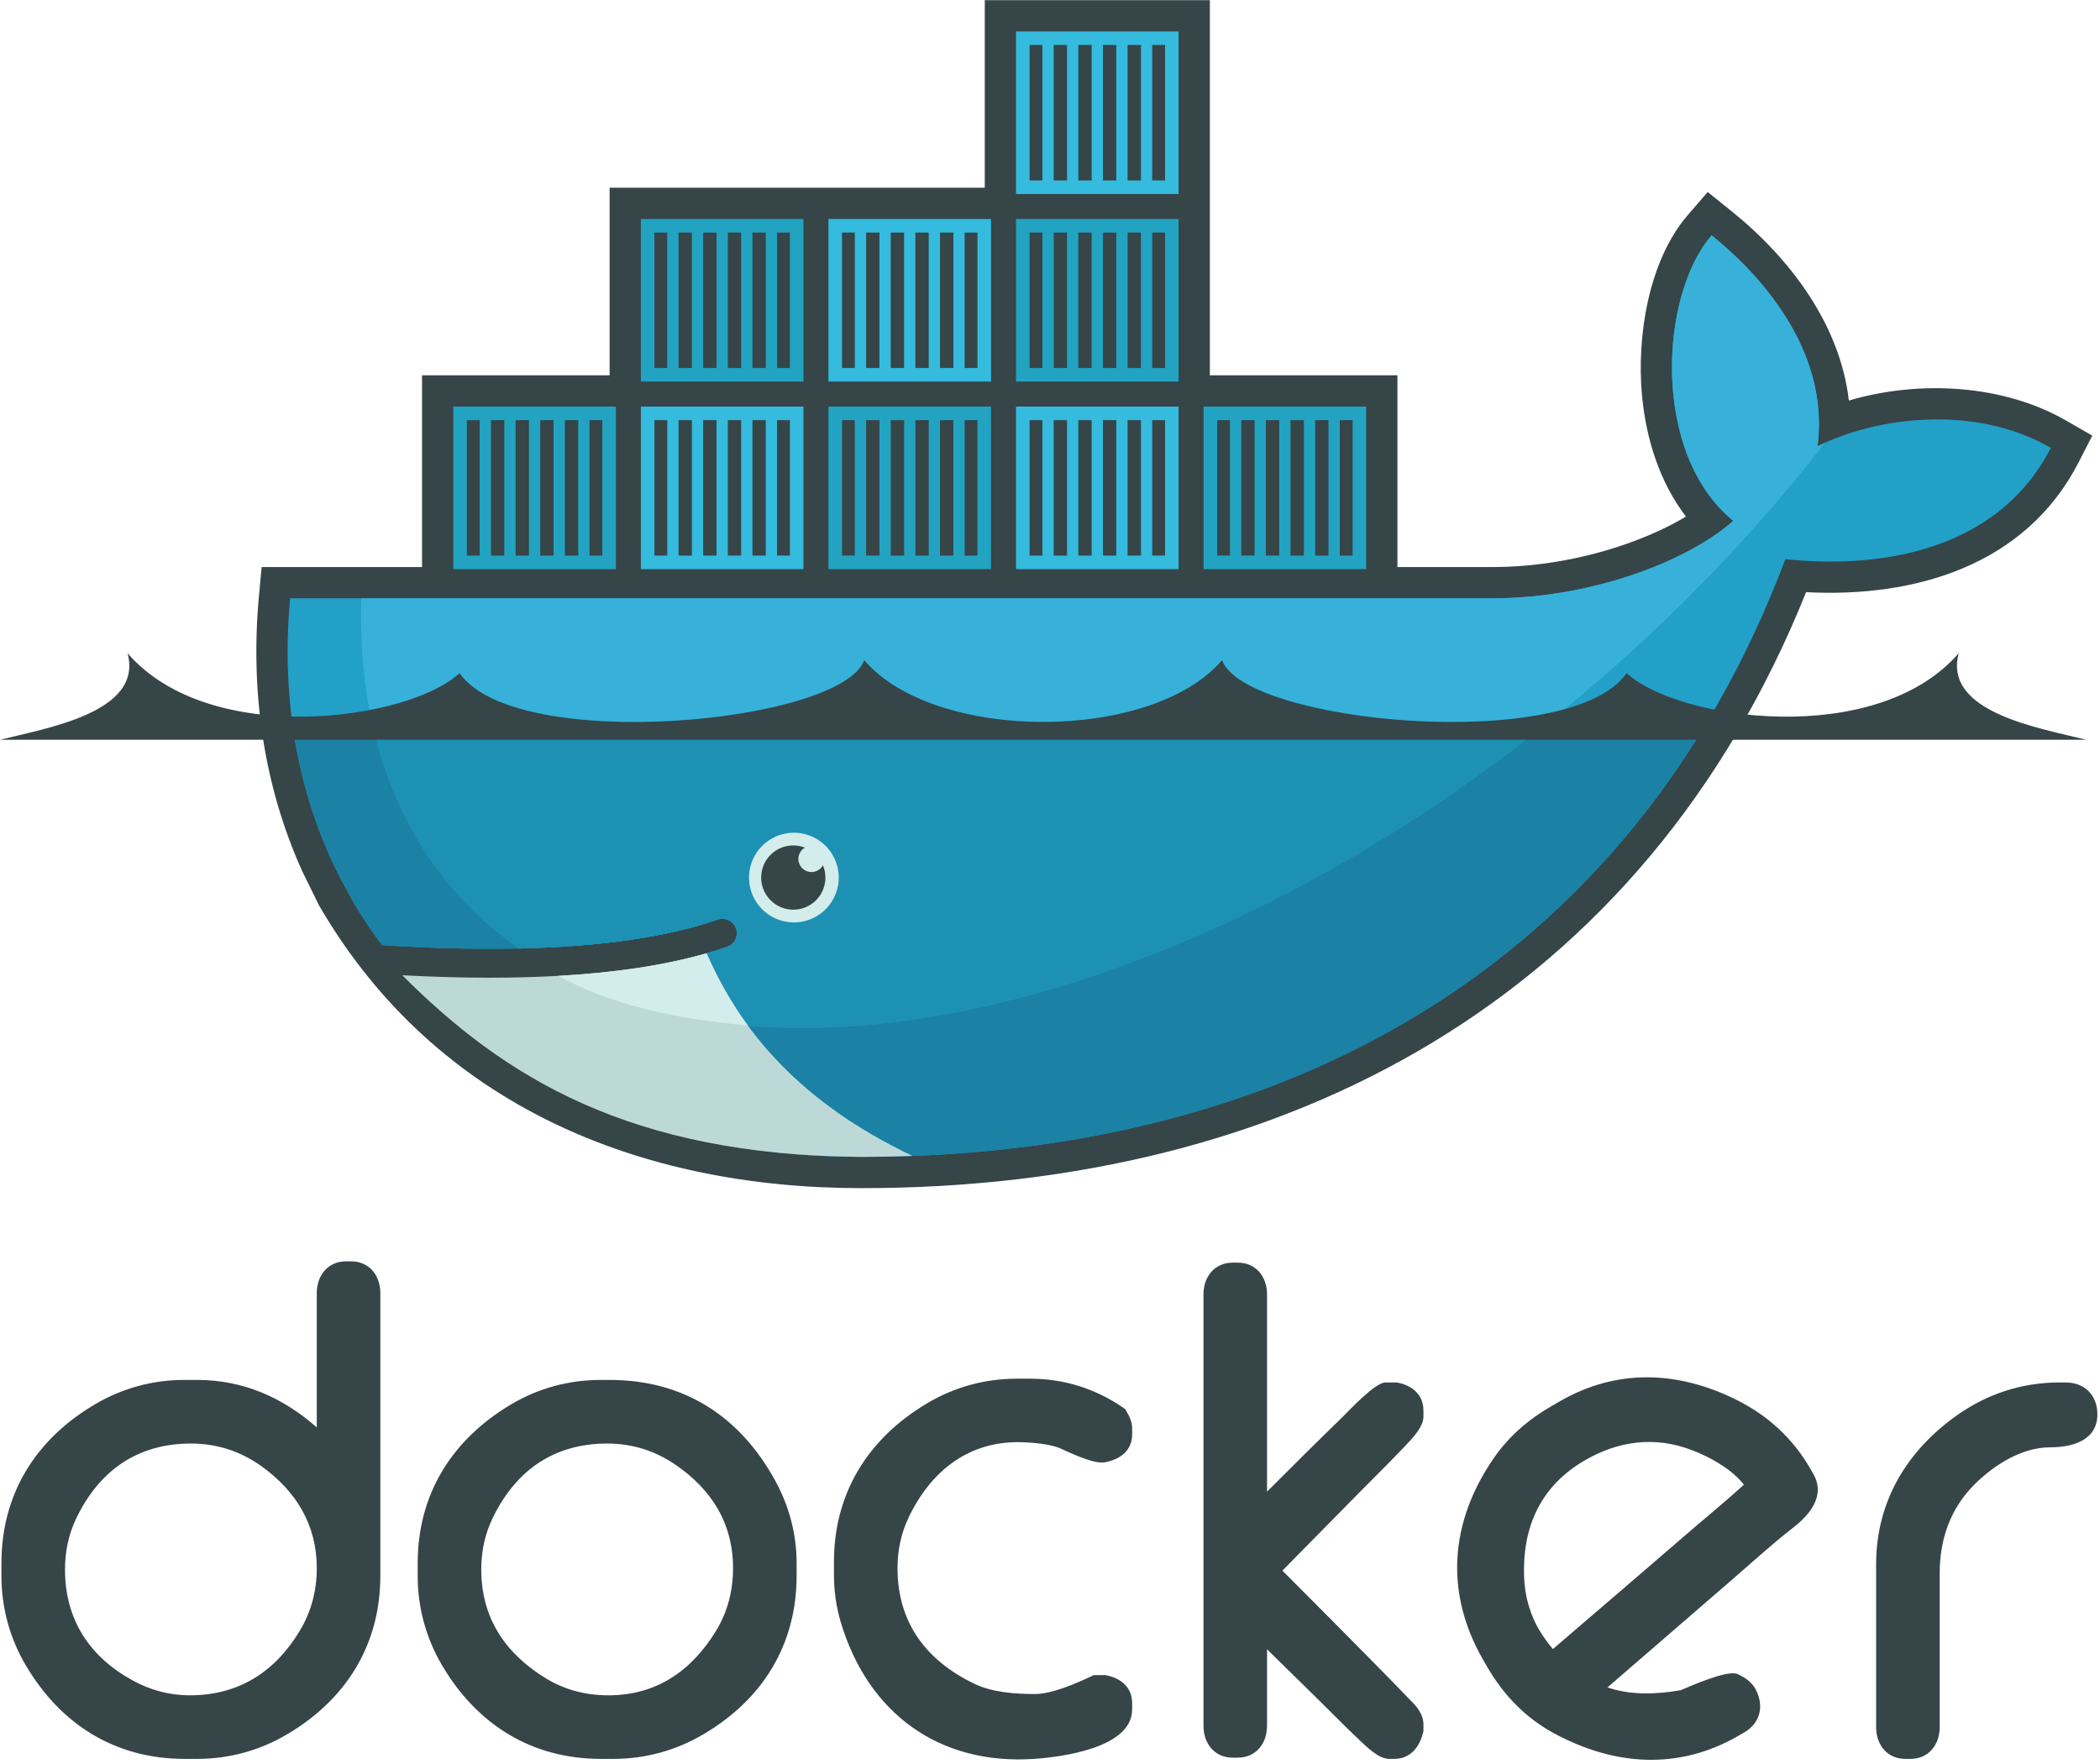
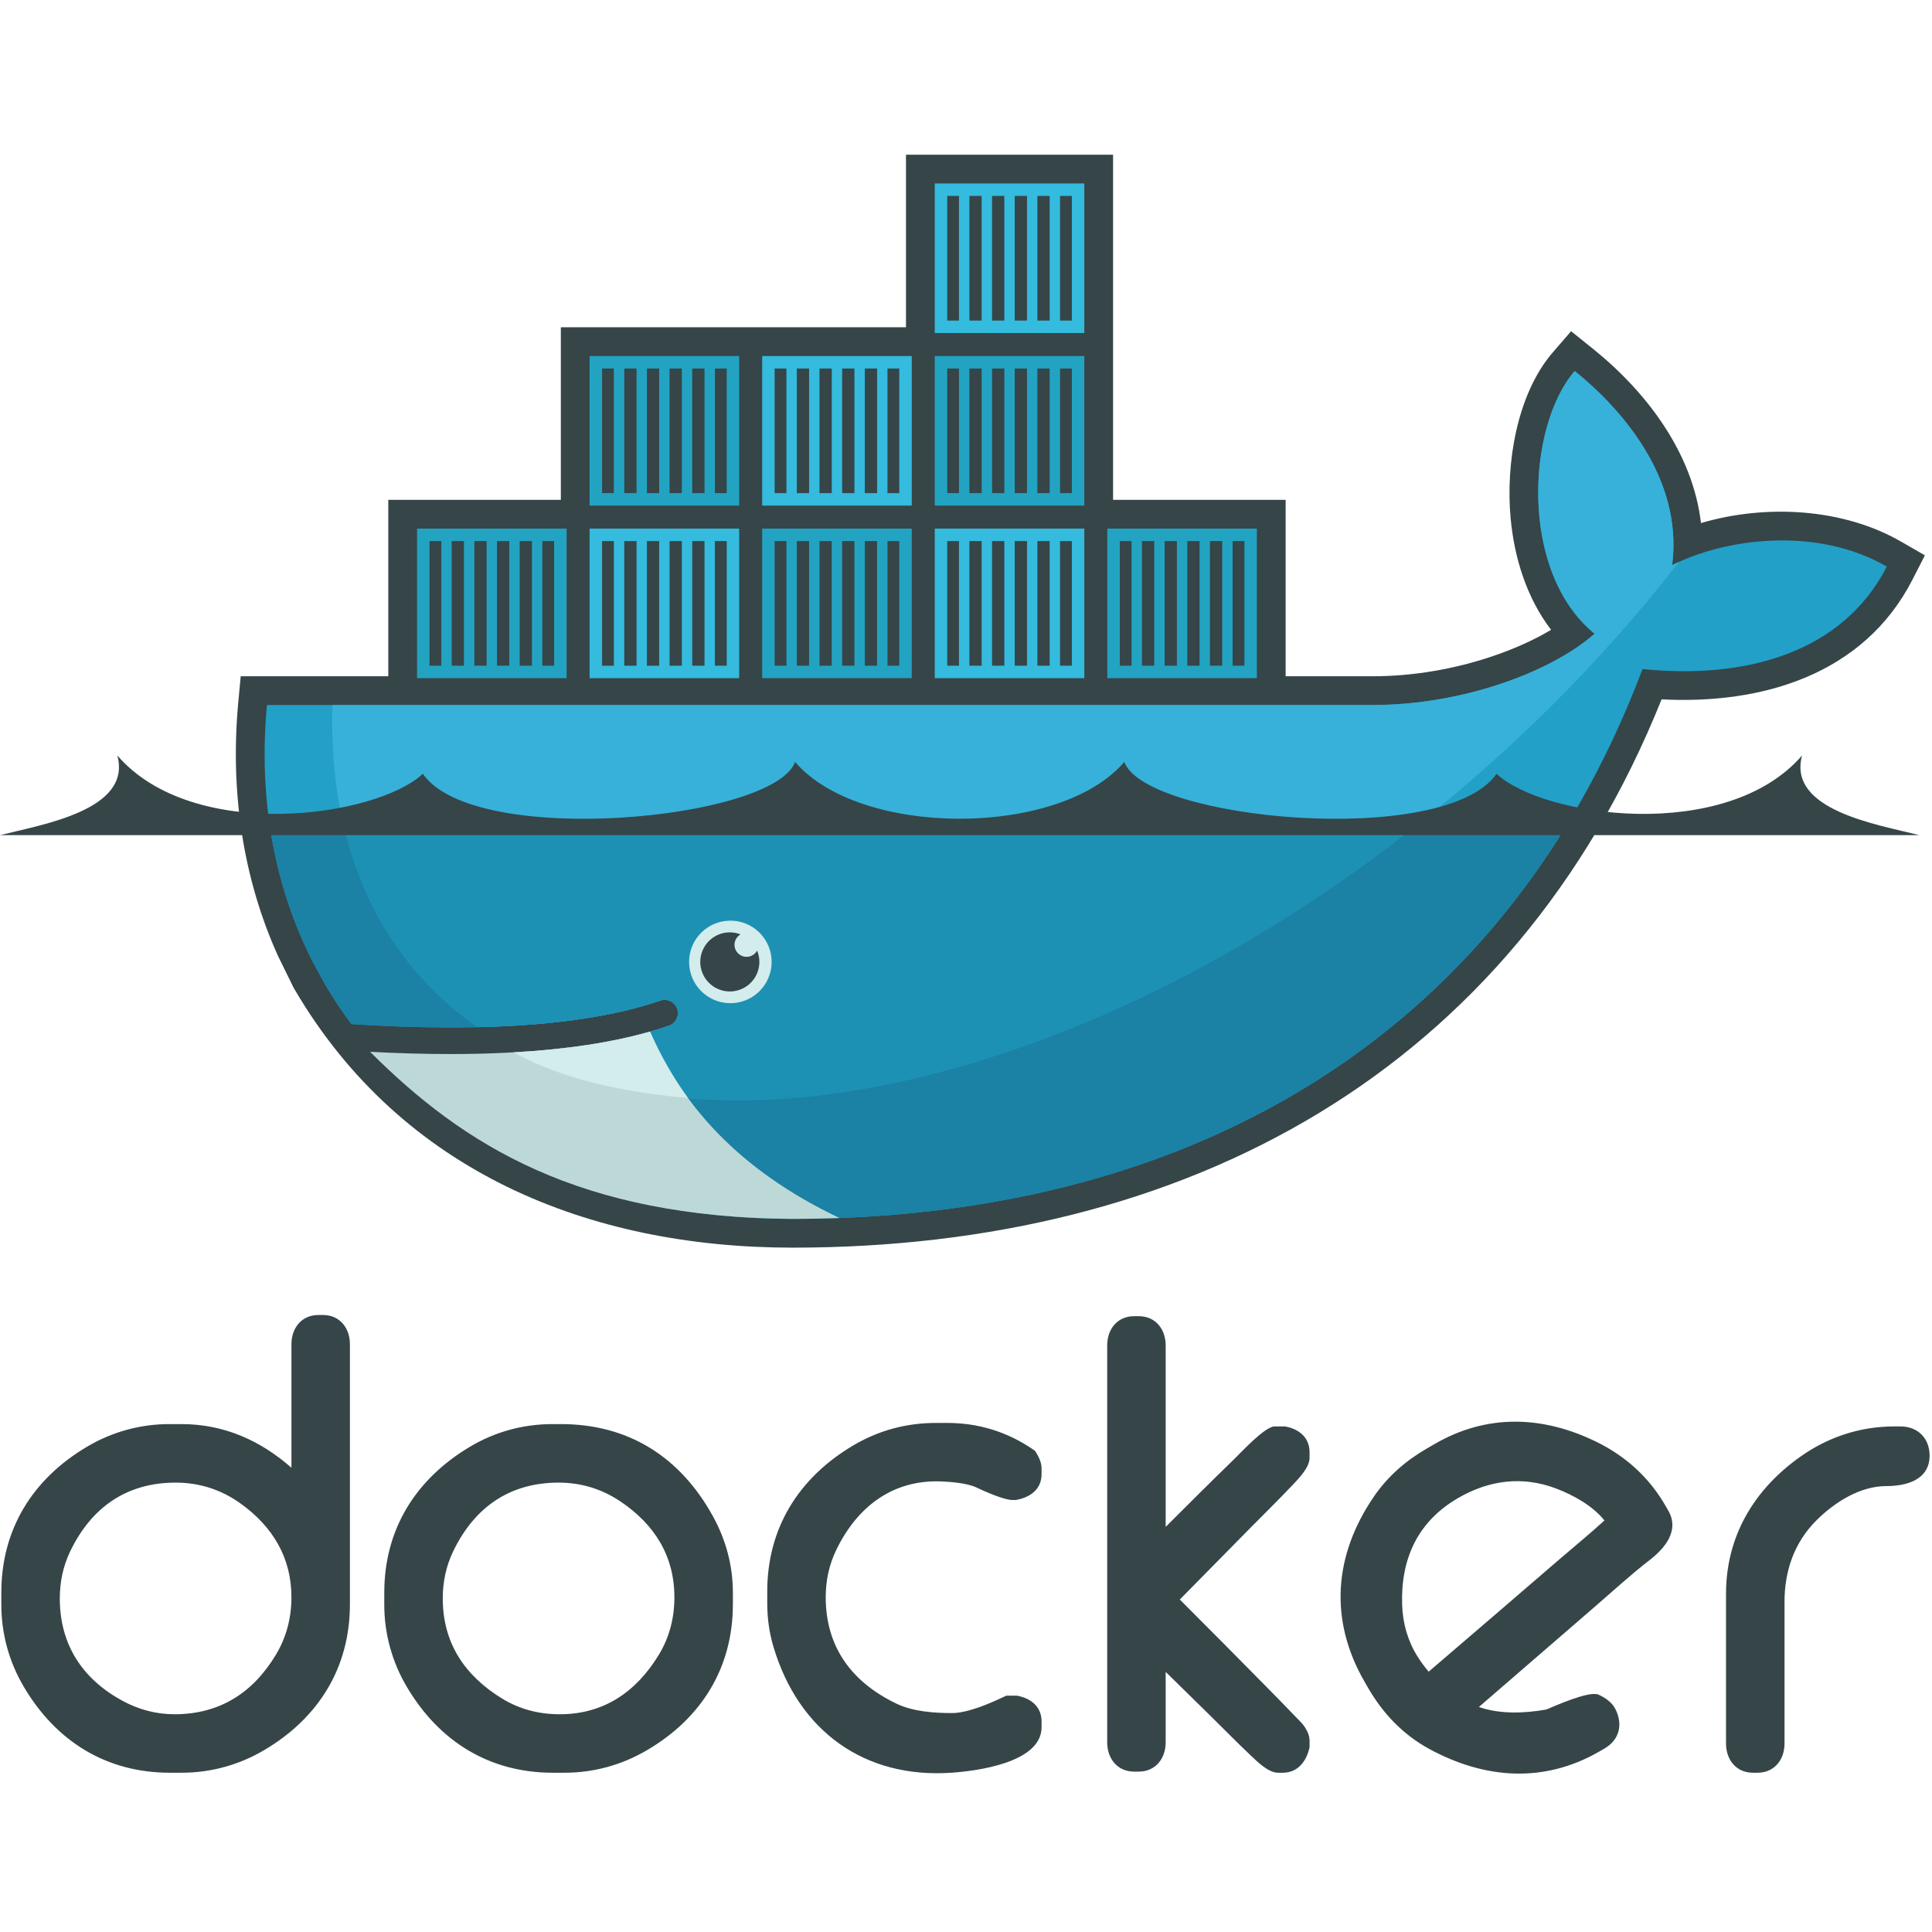
- <svg xmlns="http://www.w3.org/2000/svg" width="2500" height="2100" viewBox="0 0 256 215">
+ <svg xmlns="http://www.w3.org/2000/svg" width="1080" height="1080" viewBox="0 0 256 215">
  <g fill="none" fill-rule="evenodd">
    <path d="M38.617 173.984v-16.362c0-2.15 1.344-3.877 3.57-3.877h.616c2.225 0 3.563 1.729 3.563 3.877v34.447c0 8.4-4.15 15.084-11.382 19.342a21.374 21.374 0 0 1-10.945 2.985h-1.537c-8.402 0-15.077-4.153-19.342-11.38a21.314 21.314 0 0 1-2.984-10.947v-1.535c0-8.403 4.152-15.083 11.378-19.349a21.298 21.298 0 0 1 10.948-2.985h1.537c5.686 0 10.51 2.204 14.578 5.784zM7.924 191.3c0 6.068 2.941 10.63 8.258 13.54 2.15 1.176 4.484 1.808 6.937 1.808 5.956 0 10.374-2.81 13.421-7.857 1.417-2.348 2.077-4.917 2.077-7.648 0-5.26-2.49-9.365-6.729-12.414-2.57-1.848-5.463-2.775-8.618-2.775-6.492 0-11.164 3.28-13.968 9.106-.946 1.97-1.378 4.061-1.378 6.24zm65.324-23.1h1.074c8.978 0 15.806 4.355 20.133 12.192 1.73 3.135 2.656 6.557 2.656 10.142v1.535c0 8.4-4.142 15.093-11.385 19.343-3.353 1.967-7.057 2.984-10.943 2.984h-1.535c-8.402 0-15.079-4.153-19.342-11.38a21.316 21.316 0 0 1-2.987-10.947v-1.535c0-8.404 4.169-15.062 11.377-19.347 3.351-1.991 7.058-2.987 10.952-2.987zm-14.58 23.1c0 5.89 2.89 10.223 7.865 13.27 2.336 1.43 4.909 2.078 7.638 2.078 5.82 0 10.122-2.951 13.116-7.863 1.428-2.342 2.074-4.915 2.074-7.642 0-5.477-2.638-9.661-7.148-12.693-2.471-1.663-5.222-2.496-8.198-2.496-6.492 0-11.164 3.28-13.967 9.106-.948 1.97-1.38 4.061-1.38 6.24zm70.656-14.727c-1.17-.548-3.36-.73-4.624-.778-6.474-.244-11.158 3.402-13.906 9.113-.949 1.97-1.382 4.055-1.382 6.235 0 6.637 3.485 11.284 9.409 14.117 2.164 1.034 4.958 1.23 7.323 1.23 2.08 0 5.02-1.274 6.866-2.151l.32-.152h1.433l.158.032c1.762.367 3.092 1.484 3.092 3.38v.767c0 4.718-8.622 5.798-11.912 6.028-11.61.803-20.293-5.573-23.603-16.647-.575-1.923-.834-3.833-.834-5.837v-1.533c0-8.403 4.17-15.059 11.377-19.34 3.351-1.99 7.057-2.99 10.95-2.99h1.536c4.13 0 7.934 1.173 11.344 3.502l.28.194.177.292c.368.61.685 1.316.685 2.042v.767c0 1.978-1.48 3.042-3.266 3.386l-.148.026h-.458c-1.156 0-3.785-1.197-4.817-1.683zm25.134 5.247c3.01-3.014 6.03-6.022 9.085-8.986.851-.827 4.074-4.327 5.343-4.327h1.388l.158.033c1.768.367 3.092 1.486 3.092 3.386v.766c0 1.296-1.518 2.802-2.355 3.689-1.78 1.887-3.654 3.712-5.476 5.56l-9.362 9.504c4.031 4.04 8.058 8.083 12.056 12.154a313.304 313.304 0 0 1 3.301 3.396c.385.405.953.909 1.276 1.47.347.526.56 1.119.56 1.752v.8l-.045.185c-.435 1.768-1.557 3.194-3.516 3.194h-.617c-1.282 0-2.73-1.45-3.608-2.279-1.81-1.706-3.557-3.5-5.331-5.243l-5.949-5.84v9.334c0 2.15-1.346 3.878-3.569 3.878h-.61c-2.226 0-3.57-1.728-3.57-3.878v-52.596c0-2.15 1.345-3.87 3.57-3.87h.61c2.223 0 3.569 1.72 3.569 3.87v24.048zm96.577-13.313h.77c2.324 0 3.875 1.566 3.875 3.877 0 3.208-3.067 4.029-5.72 4.029-3.48 0-6.803 2.107-9.202 4.47-2.991 2.949-4.3 6.726-4.3 10.878v18.759c0 2.15-1.343 3.876-3.57 3.876h-.612c-2.227 0-3.569-1.725-3.569-3.876v-19.836c0-7.617 3.708-13.835 9.89-18.196 3.691-2.605 7.919-3.98 12.438-3.98zm-55.074 37.176c2.82.985 6.035.844 8.928.34 1.48-.629 5.264-2.28 6.656-2.038l.217.037.2.098c.85.412 1.661.995 2.095 1.86 1.014 2.027.527 4.065-1.465 5.216l-.663.383c-7.35 4.242-15.168 3.654-22.495-.308-3.503-1.894-6.183-4.705-8.16-8.132l-.462-.801c-4.719-8.172-4.082-16.768 1.24-24.539 1.837-2.686 4.238-4.761 7.045-6.384l1.062-.613c6.922-3.996 14.341-3.722 21.45-.215 3.823 1.886 6.92 4.697 9.054 8.394l.384.666c1.55 2.686-.458 5.026-2.531 6.626-2.406 1.856-4.835 4.09-7.141 6.08-5.142 4.439-10.276 8.888-15.414 13.33zm-6.655-4.674c5.75-4.93 11.502-9.865 17.237-14.816 1.96-1.69 4.109-3.444 6.053-5.221-1.56-1.966-4.166-3.383-6.38-4.228-4.47-1.703-8.877-1.131-12.976 1.235-5.365 3.098-7.65 8.031-7.45 14.17.08 2.418.73 4.748 2.013 6.805.452.725.957 1.406 1.503 2.055zM147.488 45.732h22.866v23.375h11.561c5.34 0 10.831-.951 15.887-2.664 2.485-.843 5.273-2.015 7.724-3.49-3.228-4.214-4.876-9.535-5.36-14.78-.66-7.135.78-16.421 5.608-22.005l2.404-2.78 2.864 2.303c7.211 5.793 13.276 13.889 14.345 23.118 8.683-2.554 18.878-1.95 26.531 2.467l3.14 1.812-1.652 3.226C246.933 68.946 233.4 72.86 220.17 72.167c-19.797 49.309-62.898 72.653-115.157 72.653-27 0-51.77-10.093-65.876-34.047l-.231-.39-2.055-4.182c-4.768-10.544-6.352-22.095-5.278-33.637l.323-3.457H51.45V45.732h22.865V22.866h45.733V0h27.44v45.732" fill="#364548" />
    <path d="M221.57 54.38c1.533-11.916-7.384-21.275-12.914-25.719-6.373 7.368-7.363 26.678 2.635 34.808-5.58 4.956-17.337 9.448-29.376 9.448H35.37c-1.17 12.567 1.036 24.14 6.075 34.045l1.667 3.05a56.536 56.536 0 0 0 3.455 5.184c6.025.387 11.58.52 16.662.408h.002c9.987-.22 18.136-1.4 24.312-3.54a1.761 1.761 0 0 1 1.153 3.326c-.822.286-1.678.552-2.562.805h-.003c-4.863 1.389-10.078 2.323-16.806 2.738.4.007-.416.06-.418.06-.229.015-.517.048-.747.06-2.648.149-5.506.18-8.428.18-3.196 0-6.343-.06-9.862-.24l-.09.06c12.21 13.724 31.302 21.955 55.234 21.955 50.648 0 93.608-22.452 112.632-72.857 13.496 1.385 26.467-2.057 32.367-13.575-9.398-5.423-21.484-3.694-28.443-.196" fill="#22A0C8" />
    <path d="M221.57 54.38c1.533-11.916-7.384-21.275-12.914-25.719-6.373 7.368-7.363 26.678 2.635 34.808-5.58 4.956-17.337 9.448-29.376 9.448H44.048c-.598 19.246 6.544 33.855 19.18 42.687h.003c9.987-.22 18.136-1.4 24.312-3.54a1.761 1.761 0 0 1 1.153 3.326c-.822.286-1.678.552-2.562.805h-.003c-4.863 1.389-10.526 2.443-17.254 2.858-.002 0-.163-.155-.165-.155 17.237 8.842 42.23 8.81 70.885-2.197 32.13-12.344 62.029-35.86 82.89-62.757-.314.142-.62.287-.917.436" fill="#37B1D9" />
    <path d="M35.645 88.186c.91 6.732 2.88 13.035 5.8 18.776l1.667 3.05a56.432 56.432 0 0 0 3.455 5.184c6.026.387 11.581.52 16.664.408 9.987-.22 18.136-1.4 24.312-3.54a1.761 1.761 0 0 1 1.153 3.326c-.822.286-1.678.552-2.562.805h-.003c-4.863 1.389-10.496 2.383-17.224 2.799-.231.014-.634.017-.867.03-2.646.148-5.475.239-8.398.239-3.195 0-6.463-.061-9.98-.24 12.21 13.724 31.42 21.985 55.352 21.985 43.36 0 81.084-16.458 102.979-52.822H35.645" fill="#1B81A5" />
    <path d="M45.367 88.186c2.592 11.82 8.821 21.099 17.864 27.418 9.987-.22 18.136-1.4 24.312-3.54a1.761 1.761 0 0 1 1.153 3.326c-.822.286-1.678.552-2.562.805h-.003c-4.863 1.389-10.615 2.383-17.344 2.799 17.236 8.84 42.157 8.713 70.81-2.293 17.334-6.66 34.017-16.574 48.984-28.515H45.367" fill="#1D91B4" />
    <path d="M55.26 49.543h19.818v19.818H55.26V49.543zm1.651 1.652h1.564V67.71h-1.564V51.195zm2.94 0h1.627V67.71h-1.626V51.195zm3.002 0h1.627V67.71h-1.627V51.195zm3.004 0h1.626V67.71h-1.626V51.195zm3.003 0h1.626V67.71H68.86V51.195zm3.002 0h1.565V67.71h-1.565V51.195zM78.126 26.677h19.819v19.817h-19.82V26.677zm1.652 1.652h1.563v16.514h-1.563V28.329zm2.94 0h1.626v16.514h-1.625V28.329zm3.002 0h1.626v16.514H85.72V28.329zm3.003 0h1.626v16.514h-1.626V28.329zm3.003 0h1.627v16.514h-1.627V28.329zm3.002 0h1.566v16.514h-1.566V28.329z" fill="#23A3C2" />
    <path d="M78.126 49.543h19.819v19.818h-19.82V49.543zm1.652 1.652h1.563V67.71h-1.563V51.195zm2.94 0h1.626V67.71h-1.625V51.195zm3.002 0h1.626V67.71H85.72V51.195zm3.003 0h1.626V67.71h-1.626V51.195zm3.003 0h1.627V67.71h-1.627V51.195zm3.002 0h1.566V67.71h-1.566V51.195z" fill="#34BBDE" />
    <path d="M100.993 49.543h19.818v19.818h-19.818V49.543zm1.651 1.652h1.563V67.71h-1.563V51.195zm2.94 0h1.626V67.71h-1.626V51.195zm3.003 0h1.626V67.71h-1.626V51.195zm3.003 0h1.626V67.71h-1.626V51.195zm3.002 0h1.628V67.71h-1.628V51.195zm3.003 0h1.564V67.71h-1.564V51.195z" fill="#23A3C2" />
    <path d="M100.993 26.677h19.818v19.817h-19.818V26.677zm1.651 1.652h1.563v16.514h-1.563V28.329zm2.94 0h1.626v16.514h-1.626V28.329zm3.003 0h1.626v16.514h-1.626V28.329zm3.003 0h1.626v16.514h-1.626V28.329zm3.002 0h1.628v16.514h-1.628V28.329zm3.003 0h1.564v16.514h-1.564V28.329zM123.859 49.543h19.818v19.818h-19.818V49.543zm1.652 1.652h1.563V67.71h-1.563V51.195zm2.94 0h1.626V67.71h-1.626V51.195zm3.002 0h1.626V67.71h-1.626V51.195zm3.003 0h1.627V67.71h-1.627V51.195zm3.003 0h1.627V67.71h-1.627V51.195zm3.003 0h1.564V67.71h-1.564V51.195z" fill="#34BBDE" />
    <path d="M123.859 26.677h19.818v19.817h-19.818V26.677zm1.652 1.652h1.563v16.514h-1.563V28.329zm2.94 0h1.626v16.514h-1.626V28.329zm3.002 0h1.626v16.514h-1.626V28.329zm3.003 0h1.627v16.514h-1.627V28.329zm3.003 0h1.627v16.514h-1.627V28.329zm3.003 0h1.564v16.514h-1.564V28.329z" fill="#23A3C2" />
    <path d="M123.859 3.81h19.818V23.63h-19.818V3.81zm1.652 1.651h1.563v16.516h-1.563V5.46zm2.94 0h1.626v16.516h-1.626V5.46zm3.002 0h1.626v16.516h-1.626V5.46zm3.003 0h1.627v16.516h-1.627V5.46zm3.003 0h1.627v16.516h-1.627V5.46zm3.003 0h1.564v16.516h-1.564V5.46z" fill="#34BBDE" />
    <path d="M146.725 49.543h19.818v19.818h-19.818V49.543zm1.65 1.652h1.565V67.71h-1.564V51.195zm2.94 0h1.627V67.71h-1.626V51.195zm3.004 0h1.627V67.71h-1.627V51.195zm3.002 0h1.627V67.71h-1.627V51.195zm3.004 0h1.626V67.71h-1.626V51.195zm3.002 0h1.564V67.71h-1.564V51.195z" fill="#23A3C2" />
    <path d="M96.704 101.492a5.468 5.468 0 1 1-.002 10.935 5.468 5.468 0 0 1 .002-10.935" fill="#D3ECEC" />
    <path d="M96.704 103.043c.5 0 .977.094 1.417.265a1.598 1.598 0 0 0 .798 2.98c.605 0 1.13-.335 1.402-.831a3.915 3.915 0 1 1-3.617-2.414M0 90.162h254.327c-5.537-1.404-17.52-3.302-15.544-10.56-10.07 11.652-34.353 8.175-40.482 2.43-6.824 9.898-46.554 6.135-49.325-1.576-8.556 10.041-35.067 10.041-43.623 0-2.773 7.711-42.502 11.474-49.327 1.575-6.128 5.746-30.41 9.223-40.48-2.428C17.522 86.86 5.539 88.758 0 90.163" fill="#364548" />
    <path d="M111.237 140.89c-13.54-6.425-20.971-15.16-25.106-24.694-5.03 1.435-11.075 2.353-18.1 2.747-2.646.148-5.43.224-8.35.224-3.368 0-6.917-.1-10.643-.297 12.417 12.41 27.692 21.964 55.976 22.138 2.088 0 4.16-.04 6.223-.118" fill="#BDD9D7" />
    <path d="M91.16 124.994c-1.873-2.543-3.69-5.739-5.026-8.8-5.03 1.437-11.077 2.355-18.103 2.75 4.826 2.619 11.727 5.046 23.13 6.05" fill="#D3ECEC" />
  </g>
</svg>
